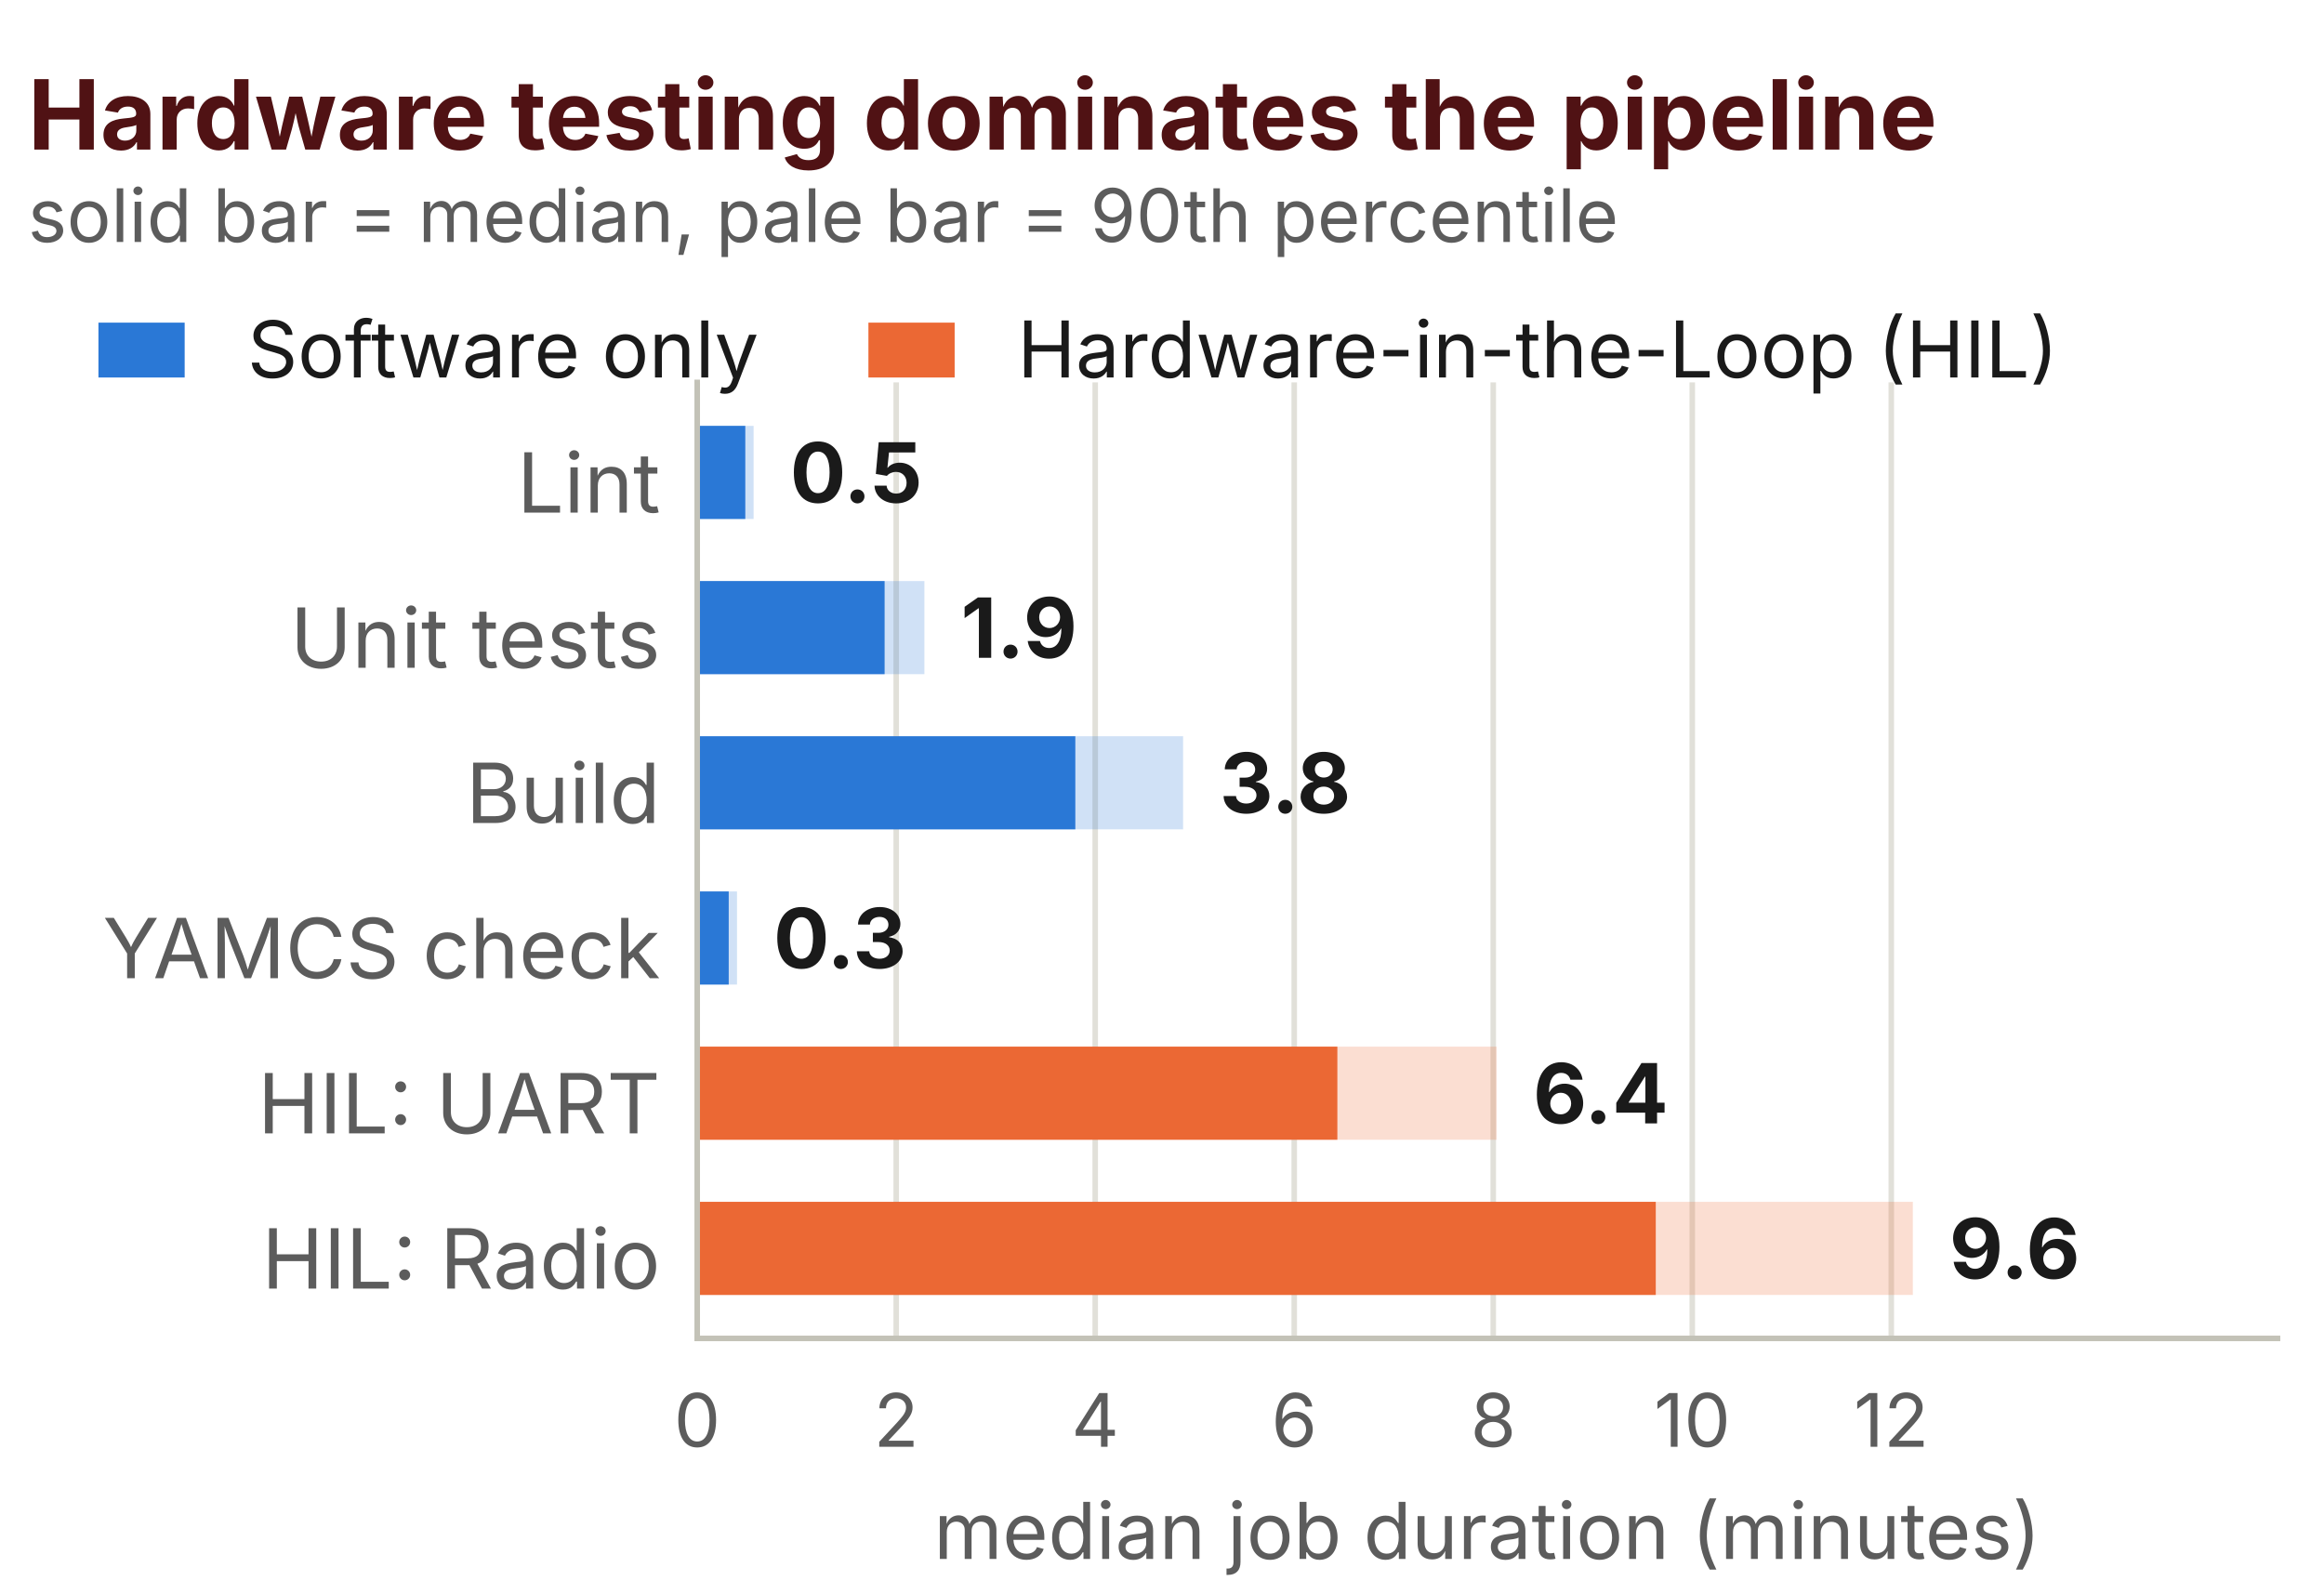
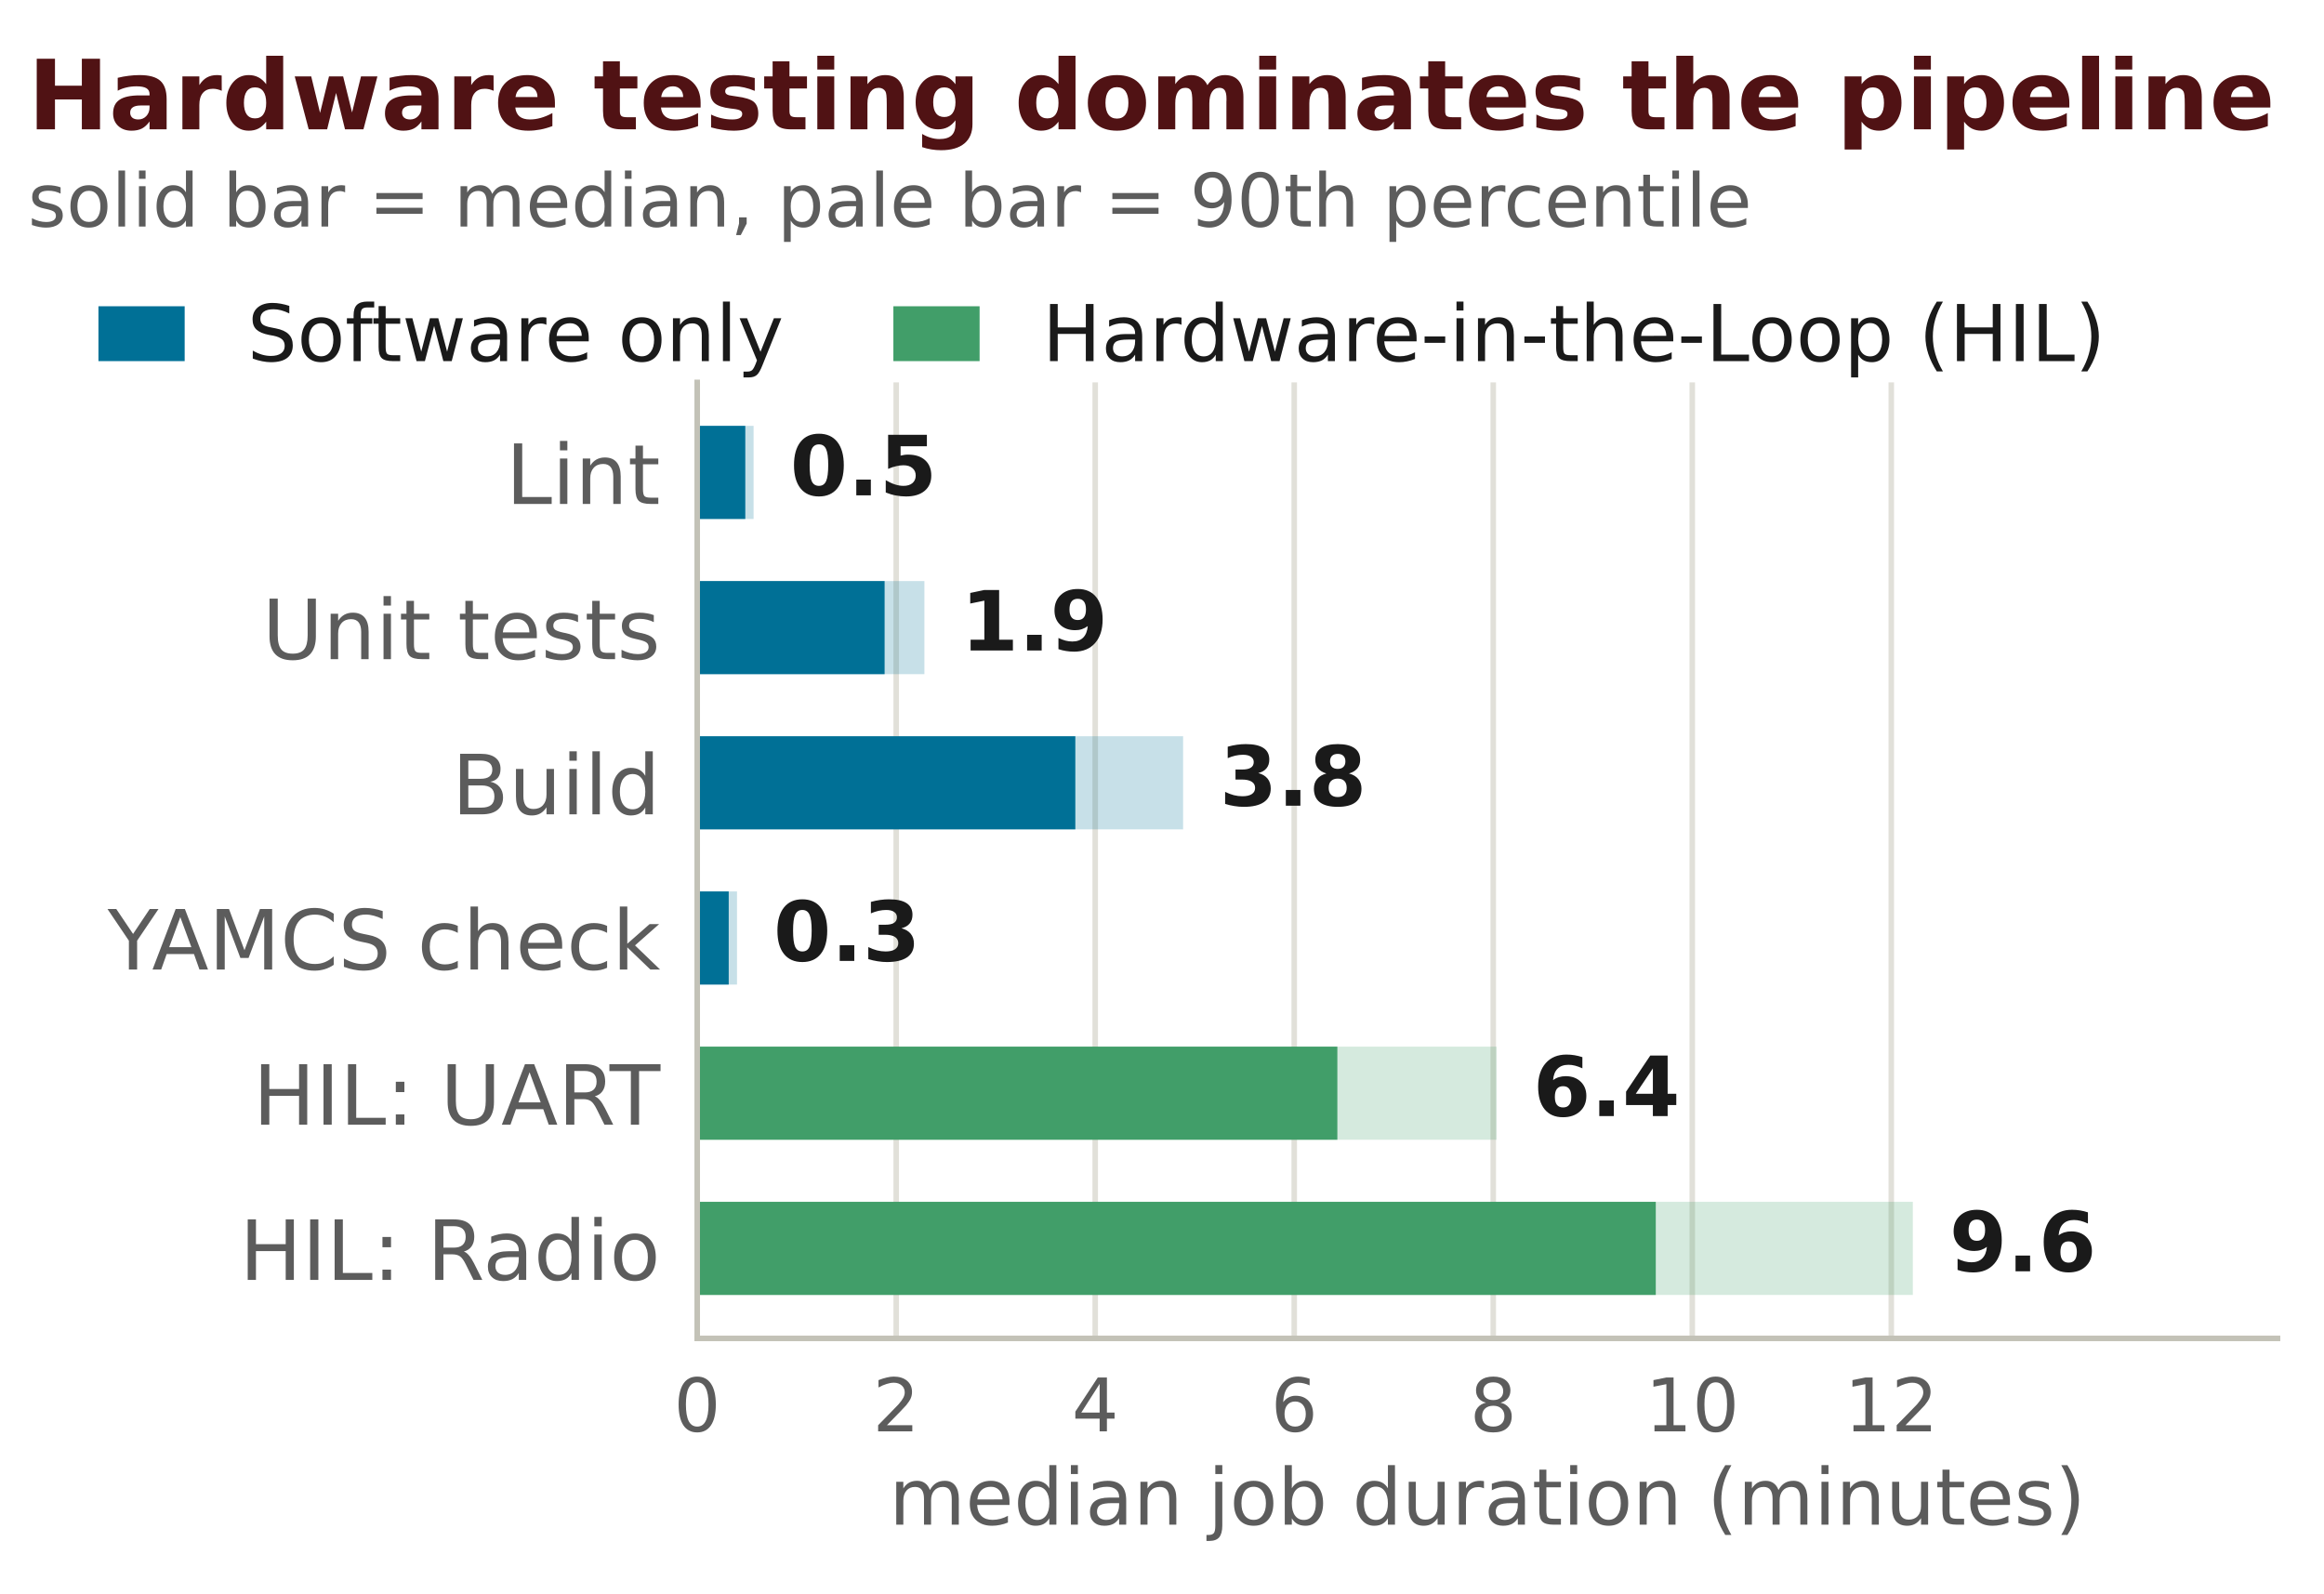
<svg xmlns="http://www.w3.org/2000/svg" width="504pt" height="345.6pt" viewBox="0 0 504 345.6" version="1.1">
  <defs>
    <style type="text/css">*{stroke-linejoin: round; stroke-linecap: butt}</style>
  </defs>
  <g id="figure_1">
    <g id="patch_1">
      <path d="M 0 345.6  L 504 345.6  L 504 0  L 0 0  L 0 345.6  z " style="fill: none" />
    </g>
    <g id="axes_1">
      <g id="patch_2">
        <path d="M 151.2 290.304  L 493.92 290.304  L 493.92 82.944  L 151.2 82.944  L 151.2 290.304  z " style="fill: none" />
      </g>
      <g id="matplotlib.axis_1">
        <g id="xtick_1">
          <g id="line2d_1">
-             <path d="M 151.2 290.304  L 151.2 82.944  " clip-path="url(#p5657104cd6)" style="fill: none; stroke: #e1e0d9; stroke-width: 1.2; stroke-linecap: square" />
+             <path d="M 151.2 290.304  L 151.2 82.944  " clip-path="url(#p3962606256)" style="fill: none; stroke: #e1e0d9; stroke-width: 1.2; stroke-linecap: square" />
          </g>
          <g id="line2d_2" />
          <g id="text_1">
-             <text style="font-size: 16px; font-family: 'Inter', 'Source Sans 3', 'Liberation Sans', 'DejaVu Sans', sans-serif; text-anchor: middle; fill: #5c5c5c" x="151.2" y="313.804" transform="rotate(-0 151.2 313.804)">0</text>
+             <text style="fill: #5c5c5c; font: 16px 'DejaVu Sans', sans-serif; text-anchor: middle" x="151.2" y="310.462" transform="rotate(-0 151.2 310.4615)">0</text>
          </g>
        </g>
        <g id="xtick_2">
          <g id="line2d_3">
-             <path d="M 194.359 290.304  L 194.359 82.944  " clip-path="url(#p5657104cd6)" style="fill: none; stroke: #e1e0d9; stroke-width: 1.2; stroke-linecap: square" />
+             <path d="M 194.359 290.304  L 194.359 82.944  " clip-path="url(#p3962606256)" style="fill: none; stroke: #e1e0d9; stroke-width: 1.2; stroke-linecap: square" />
          </g>
          <g id="line2d_4" />
          <g id="text_2">
-             <text style="font-size: 16px; font-family: 'Inter', 'Source Sans 3', 'Liberation Sans', 'DejaVu Sans', sans-serif; text-anchor: middle; fill: #5c5c5c" x="194.359" y="313.804" transform="rotate(-0 194.3592 313.804)">2</text>
+             <text style="fill: #5c5c5c; font: 16px 'DejaVu Sans', sans-serif; text-anchor: middle" x="194.359" y="310.462" transform="rotate(-0 194.3592 310.4615)">2</text>
          </g>
        </g>
        <g id="xtick_3">
          <g id="line2d_5">
-             <path d="M 237.518 290.304  L 237.518 82.944  " clip-path="url(#p5657104cd6)" style="fill: none; stroke: #e1e0d9; stroke-width: 1.2; stroke-linecap: square" />
+             <path d="M 237.518 290.304  L 237.518 82.944  " clip-path="url(#p3962606256)" style="fill: none; stroke: #e1e0d9; stroke-width: 1.2; stroke-linecap: square" />
          </g>
          <g id="line2d_6" />
          <g id="text_3">
-             <text style="font-size: 16px; font-family: 'Inter', 'Source Sans 3', 'Liberation Sans', 'DejaVu Sans', sans-serif; text-anchor: middle; fill: #5c5c5c" x="237.518" y="313.804" transform="rotate(-0 237.5184 313.804)">4</text>
+             <text style="fill: #5c5c5c; font: 16px 'DejaVu Sans', sans-serif; text-anchor: middle" x="237.518" y="310.462" transform="rotate(-0 237.5184 310.4615)">4</text>
          </g>
        </g>
        <g id="xtick_4">
          <g id="line2d_7">
-             <path d="M 280.678 290.304  L 280.678 82.944  " clip-path="url(#p5657104cd6)" style="fill: none; stroke: #e1e0d9; stroke-width: 1.2; stroke-linecap: square" />
+             <path d="M 280.678 290.304  L 280.678 82.944  " clip-path="url(#p3962606256)" style="fill: none; stroke: #e1e0d9; stroke-width: 1.2; stroke-linecap: square" />
          </g>
          <g id="line2d_8" />
          <g id="text_4">
-             <text style="font-size: 16px; font-family: 'Inter', 'Source Sans 3', 'Liberation Sans', 'DejaVu Sans', sans-serif; text-anchor: middle; fill: #5c5c5c" x="280.678" y="313.804" transform="rotate(-0 280.6776 313.804)">6</text>
+             <text style="fill: #5c5c5c; font: 16px 'DejaVu Sans', sans-serif; text-anchor: middle" x="280.678" y="310.462" transform="rotate(-0 280.6776 310.4615)">6</text>
          </g>
        </g>
        <g id="xtick_5">
          <g id="line2d_9">
-             <path d="M 323.837 290.304  L 323.837 82.944  " clip-path="url(#p5657104cd6)" style="fill: none; stroke: #e1e0d9; stroke-width: 1.2; stroke-linecap: square" />
+             <path d="M 323.837 290.304  L 323.837 82.944  " clip-path="url(#p3962606256)" style="fill: none; stroke: #e1e0d9; stroke-width: 1.2; stroke-linecap: square" />
          </g>
          <g id="line2d_10" />
          <g id="text_5">
-             <text style="font-size: 16px; font-family: 'Inter', 'Source Sans 3', 'Liberation Sans', 'DejaVu Sans', sans-serif; text-anchor: middle; fill: #5c5c5c" x="323.837" y="313.804" transform="rotate(-0 323.8368 313.804)">8</text>
+             <text style="fill: #5c5c5c; font: 16px 'DejaVu Sans', sans-serif; text-anchor: middle" x="323.837" y="310.462" transform="rotate(-0 323.8368 310.4615)">8</text>
          </g>
        </g>
        <g id="xtick_6">
          <g id="line2d_11">
-             <path d="M 366.996 290.304  L 366.996 82.944  " clip-path="url(#p5657104cd6)" style="fill: none; stroke: #e1e0d9; stroke-width: 1.2; stroke-linecap: square" />
+             <path d="M 366.996 290.304  L 366.996 82.944  " clip-path="url(#p3962606256)" style="fill: none; stroke: #e1e0d9; stroke-width: 1.2; stroke-linecap: square" />
          </g>
          <g id="line2d_12" />
          <g id="text_6">
-             <text style="font-size: 16px; font-family: 'Inter', 'Source Sans 3', 'Liberation Sans', 'DejaVu Sans', sans-serif; text-anchor: middle; fill: #5c5c5c" x="366.996" y="313.804" transform="rotate(-0 366.996 313.804)">10</text>
+             <text style="fill: #5c5c5c; font: 16px 'DejaVu Sans', sans-serif; text-anchor: middle" x="366.996" y="310.462" transform="rotate(-0 366.996 310.4615)">10</text>
          </g>
        </g>
        <g id="xtick_7">
          <g id="line2d_13">
-             <path d="M 410.155 290.304  L 410.155 82.944  " clip-path="url(#p5657104cd6)" style="fill: none; stroke: #e1e0d9; stroke-width: 1.2; stroke-linecap: square" />
+             <path d="M 410.155 290.304  L 410.155 82.944  " clip-path="url(#p3962606256)" style="fill: none; stroke: #e1e0d9; stroke-width: 1.2; stroke-linecap: square" />
          </g>
          <g id="line2d_14" />
          <g id="text_7">
-             <text style="font-size: 16px; font-family: 'Inter', 'Source Sans 3', 'Liberation Sans', 'DejaVu Sans', sans-serif; text-anchor: middle; fill: #5c5c5c" x="410.155" y="313.804" transform="rotate(-0 410.1552 313.804)">12</text>
+             <text style="fill: #5c5c5c; font: 16px 'DejaVu Sans', sans-serif; text-anchor: middle" x="410.155" y="310.462" transform="rotate(-0 410.1552 310.4615)">12</text>
          </g>
        </g>
        <g id="text_8">
-           <text style="font-size: 17px; font-family: 'Inter', 'Source Sans 3', 'Liberation Sans', 'DejaVu Sans', sans-serif; text-anchor: middle; fill: #5c5c5c" x="322.56" y="338.132" transform="rotate(-0 322.56 338.1321)">median job duration (minutes)</text>
+           <text style="fill: #5c5c5c; font: 17px 'DejaVu Sans', sans-serif; text-anchor: middle" x="322.56" y="330.706" transform="rotate(-0 322.56 330.7063)">median job duration (minutes)</text>
        </g>
      </g>
      <g id="matplotlib.axis_2">
        <g id="ytick_1">
          <g id="line2d_15" />
          <g id="text_9">
-             <text style="font-size: 18px; font-family: 'Inter', 'Source Sans 3', 'Liberation Sans', 'DejaVu Sans', sans-serif; text-anchor: end; fill: #5c5c5c" x="143.2" y="111.187" transform="rotate(-0 143.2 111.1869)">Lint</text>
+             <text style="fill: #5c5c5c; font: 18px 'DejaVu Sans', sans-serif; text-anchor: end" x="143.2" y="109.307" transform="rotate(-0 143.2 109.3067)">Lint</text>
          </g>
        </g>
        <g id="ytick_2">
          <g id="line2d_16" />
          <g id="text_10">
-             <text style="font-size: 18px; font-family: 'Inter', 'Source Sans 3', 'Liberation Sans', 'DejaVu Sans', sans-serif; text-anchor: end; fill: #5c5c5c" x="143.2" y="144.849" transform="rotate(-0 143.2 144.8492)">Unit tests</text>
+             <text style="fill: #5c5c5c; font: 18px 'DejaVu Sans', sans-serif; text-anchor: end" x="143.2" y="142.969" transform="rotate(-0 143.2 142.9691)">Unit tests</text>
          </g>
        </g>
        <g id="ytick_3">
          <g id="line2d_17" />
          <g id="text_11">
-             <text style="font-size: 18px; font-family: 'Inter', 'Source Sans 3', 'Liberation Sans', 'DejaVu Sans', sans-serif; text-anchor: end; fill: #5c5c5c" x="143.2" y="178.512" transform="rotate(-0 143.2 178.5116)">Build</text>
+             <text style="fill: #5c5c5c; font: 18px 'DejaVu Sans', sans-serif; text-anchor: end" x="143.2" y="176.631" transform="rotate(-0 143.2 176.6314)">Build</text>
          </g>
        </g>
        <g id="ytick_4">
          <g id="line2d_18" />
          <g id="text_12">
-             <text style="font-size: 18px; font-family: 'Inter', 'Source Sans 3', 'Liberation Sans', 'DejaVu Sans', sans-serif; text-anchor: end; fill: #5c5c5c" x="143.2" y="212.174" transform="rotate(-0 143.2 212.1739)">YAMCS check</text>
+             <text style="fill: #5c5c5c; font: 18px 'DejaVu Sans', sans-serif; text-anchor: end" x="143.2" y="210.294" transform="rotate(-0 143.2 210.2938)">YAMCS check</text>
          </g>
        </g>
        <g id="ytick_5">
          <g id="line2d_19" />
          <g id="text_13">
-             <text style="font-size: 18px; font-family: 'Inter', 'Source Sans 3', 'Liberation Sans', 'DejaVu Sans', sans-serif; text-anchor: end; fill: #5c5c5c" x="143.2" y="245.836" transform="rotate(-0 143.2 245.8363)">HIL: UART</text>
+             <text style="fill: #5c5c5c; font: 18px 'DejaVu Sans', sans-serif; text-anchor: end" x="143.2" y="243.956" transform="rotate(-0 143.2 243.9561)">HIL: UART</text>
          </g>
        </g>
        <g id="ytick_6">
          <g id="line2d_20" />
          <g id="text_14">
-             <text style="font-size: 18px; font-family: 'Inter', 'Source Sans 3', 'Liberation Sans', 'DejaVu Sans', sans-serif; text-anchor: end; fill: #5c5c5c" x="143.2" y="279.499" transform="rotate(-0 143.2 279.4986)">HIL: Radio</text>
+             <text style="fill: #5c5c5c; font: 18px 'DejaVu Sans', sans-serif; text-anchor: end" x="143.2" y="277.618" transform="rotate(-0 143.2 277.6184)">HIL: Radio</text>
          </g>
        </g>
      </g>
      <g id="patch_3">
-         <path d="M 151.2 92.369  L 163.428 92.369  L 163.428 112.567  L 151.2 112.567  z " clip-path="url(#p5657104cd6)" style="fill: #2a78d6; opacity: 0.22" />
+         <path d="M 151.2 92.369  L 163.428 92.369  L 163.428 112.567  L 151.2 112.567  z " clip-path="url(#p3962606256)" style="fill: #007096; opacity: 0.22" />
      </g>
      <g id="patch_4">
-         <path d="M 151.2 126.032  L 200.473 126.032  L 200.473 146.229  L 151.2 146.229  z " clip-path="url(#p5657104cd6)" style="fill: #2a78d6; opacity: 0.22" />
+         <path d="M 151.2 126.032  L 200.473 126.032  L 200.473 146.229  L 151.2 146.229  z " clip-path="url(#p3962606256)" style="fill: #007096; opacity: 0.22" />
      </g>
      <g id="patch_5">
-         <path d="M 151.2 159.694  L 256.58 159.694  L 256.58 179.892  L 151.2 179.892  z " clip-path="url(#p5657104cd6)" style="fill: #2a78d6; opacity: 0.22" />
+         <path d="M 151.2 159.694  L 256.58 159.694  L 256.58 179.892  L 151.2 179.892  z " clip-path="url(#p3962606256)" style="fill: #007096; opacity: 0.22" />
      </g>
      <g id="patch_6">
-         <path d="M 151.2 193.356  L 159.832 193.356  L 159.832 213.554  L 151.2 213.554  z " clip-path="url(#p5657104cd6)" style="fill: #2a78d6; opacity: 0.22" />
+         <path d="M 151.2 193.356  L 159.832 193.356  L 159.832 213.554  L 151.2 213.554  z " clip-path="url(#p3962606256)" style="fill: #007096; opacity: 0.22" />
      </g>
      <g id="patch_7">
-         <path d="M 151.2 227.019  L 324.556 227.019  L 324.556 247.216  L 151.2 247.216  z " clip-path="url(#p5657104cd6)" style="fill: #eb6834; opacity: 0.22" />
+         <path d="M 151.2 227.019  L 324.556 227.019  L 324.556 247.216  L 151.2 247.216  z " clip-path="url(#p3962606256)" style="fill: #419e69; opacity: 0.22" />
      </g>
      <g id="patch_8">
-         <path d="M 151.2 260.681  L 414.831 260.681  L 414.831 280.879  L 151.2 280.879  z " clip-path="url(#p5657104cd6)" style="fill: #eb6834; opacity: 0.22" />
+         <path d="M 151.2 260.681  L 414.831 260.681  L 414.831 280.879  L 151.2 280.879  z " clip-path="url(#p3962606256)" style="fill: #419e69; opacity: 0.22" />
      </g>
      <g id="patch_9">
-         <path d="M 151.2 92.369  L 161.63 92.369  L 161.63 112.567  L 151.2 112.567  z " clip-path="url(#p5657104cd6)" style="fill: #2a78d6" />
+         <path d="M 151.2 92.369  L 161.63 92.369  L 161.63 112.567  L 151.2 112.567  z " clip-path="url(#p3962606256)" style="fill: #007096" />
      </g>
      <g id="patch_10">
-         <path d="M 151.2 126.032  L 191.842 126.032  L 191.842 146.229  L 151.2 146.229  z " clip-path="url(#p5657104cd6)" style="fill: #2a78d6" />
+         <path d="M 151.2 126.032  L 191.842 126.032  L 191.842 146.229  L 151.2 146.229  z " clip-path="url(#p3962606256)" style="fill: #007096" />
      </g>
      <g id="patch_11">
-         <path d="M 151.2 159.694  L 233.202 159.694  L 233.202 179.892  L 151.2 179.892  z " clip-path="url(#p5657104cd6)" style="fill: #2a78d6" />
+         <path d="M 151.2 159.694  L 233.202 159.694  L 233.202 179.892  L 151.2 179.892  z " clip-path="url(#p3962606256)" style="fill: #007096" />
      </g>
      <g id="patch_12">
-         <path d="M 151.2 193.356  L 158.034 193.356  L 158.034 213.554  L 151.2 213.554  z " clip-path="url(#p5657104cd6)" style="fill: #2a78d6" />
+         <path d="M 151.2 193.356  L 158.034 193.356  L 158.034 213.554  L 151.2 213.554  z " clip-path="url(#p3962606256)" style="fill: #007096" />
      </g>
      <g id="patch_13">
-         <path d="M 151.2 227.019  L 290.029 227.019  L 290.029 247.216  L 151.2 247.216  z " clip-path="url(#p5657104cd6)" style="fill: #eb6834" />
+         <path d="M 151.2 227.019  L 290.029 227.019  L 290.029 247.216  L 151.2 247.216  z " clip-path="url(#p3962606256)" style="fill: #419e69" />
      </g>
      <g id="patch_14">
-         <path d="M 151.2 260.681  L 359.083 260.681  L 359.083 280.879  L 151.2 280.879  z " clip-path="url(#p5657104cd6)" style="fill: #eb6834" />
+         <path d="M 151.2 260.681  L 359.083 260.681  L 359.083 280.879  L 151.2 280.879  z " clip-path="url(#p3962606256)" style="fill: #419e69" />
      </g>
      <g id="patch_15">
        <path d="M 151.2 290.304  L 151.2 82.944  " style="fill: none; stroke: #c3c2b7; stroke-width: 1.2; stroke-linejoin: miter; stroke-linecap: square" />
      </g>
      <g id="patch_16">
        <path d="M 151.2 290.304  L 493.92 290.304  " style="fill: none; stroke: #c3c2b7; stroke-width: 1.2; stroke-linejoin: miter; stroke-linecap: square" />
      </g>
      <g id="text_15">
-         <text style="font-weight: 700; font-size: 18px; font-family: 'Inter', 'Source Sans 3', 'Liberation Sans', 'DejaVu Sans', sans-serif; text-anchor: start; fill: #1a1a1a" x="171.337" y="109.016" transform="rotate(-0 171.3374 109.016)">0.5</text>
+         <text style="fill: #1a1a1a; font: 700 18px 'DejaVu Sans', sans-serif; text-anchor: start" x="171.337" y="107.435" transform="rotate(-0 171.3374 107.435)">0.5</text>
      </g>
      <g id="text_16">
-         <text style="font-weight: 700; font-size: 18px; font-family: 'Inter', 'Source Sans 3', 'Liberation Sans', 'DejaVu Sans', sans-serif; text-anchor: start; fill: #1a1a1a" x="208.382" y="142.678" transform="rotate(-0 208.3823 142.6783)">1.9</text>
+         <text style="fill: #1a1a1a; font: 700 18px 'DejaVu Sans', sans-serif; text-anchor: start" x="208.382" y="141.097" transform="rotate(-0 208.3823 141.0974)">1.9</text>
      </g>
      <g id="text_17">
-         <text style="font-weight: 700; font-size: 18px; font-family: 'Inter', 'Source Sans 3', 'Liberation Sans', 'DejaVu Sans', sans-serif; text-anchor: start; fill: #1a1a1a" x="264.489" y="176.341" transform="rotate(-0 264.4893 176.3407)">3.8</text>
+         <text style="fill: #1a1a1a; font: 700 18px 'DejaVu Sans', sans-serif; text-anchor: start" x="264.489" y="174.76" transform="rotate(-0 264.4893 174.7597)">3.8</text>
      </g>
      <g id="text_18">
-         <text style="font-weight: 700; font-size: 18px; font-family: 'Inter', 'Source Sans 3', 'Liberation Sans', 'DejaVu Sans', sans-serif; text-anchor: start; fill: #1a1a1a" x="167.741" y="210.003" transform="rotate(-0 167.7408 210.003)">0.3</text>
+         <text style="fill: #1a1a1a; font: 700 18px 'DejaVu Sans', sans-serif; text-anchor: start" x="167.741" y="208.422" transform="rotate(-0 167.7408 208.422)">0.3</text>
      </g>
      <g id="text_19">
-         <text style="font-weight: 700; font-size: 18px; font-family: 'Inter', 'Source Sans 3', 'Liberation Sans', 'DejaVu Sans', sans-serif; text-anchor: start; fill: #1a1a1a" x="332.465" y="243.665" transform="rotate(-0 332.465 243.6654)">6.4</text>
+         <text style="fill: #1a1a1a; font: 700 18px 'DejaVu Sans', sans-serif; text-anchor: start" x="332.465" y="242.084" transform="rotate(-0 332.465 242.0844)">6.4</text>
      </g>
      <g id="text_20">
-         <text style="font-weight: 700; font-size: 18px; font-family: 'Inter', 'Source Sans 3', 'Liberation Sans', 'DejaVu Sans', sans-serif; text-anchor: start; fill: #1a1a1a" x="422.74" y="277.328" transform="rotate(-0 422.7397 277.3277)">9.6</text>
+         <text style="fill: #1a1a1a; font: 700 18px 'DejaVu Sans', sans-serif; text-anchor: start" x="422.74" y="275.747" transform="rotate(-0 422.7397 275.7467)">9.6</text>
      </g>
    </g>
    <g id="text_21">
-       <text style="font-weight: 700; font-size: 21px; font-family: 'Inter', 'Source Sans 3', 'Liberation Sans', 'DejaVu Sans', sans-serif; text-anchor: start; fill: #501214" x="6.048" y="32.44" transform="rotate(-0 6.048 32.43975)">Hardware testing dominates the pipeline</text>
+       <text style="fill: #501214; font: 700 21px 'DejaVu Sans', sans-serif; text-anchor: start" x="6.048" y="28.053" transform="rotate(-0 6.048 28.05272)">Hardware testing dominates the pipeline</text>
    </g>
    <g id="text_22">
-       <text style="font-size: 16px; font-family: 'Inter', 'Source Sans 3', 'Liberation Sans', 'DejaVu Sans', sans-serif; text-anchor: start; fill: #5c5c5c" x="6.048" y="52.479" transform="rotate(-0 6.048 52.4792)">solid bar = median, pale bar = 90th percentile</text>
+       <text style="fill: #5c5c5c; font: 16px 'DejaVu Sans', sans-serif; text-anchor: start" x="6.048" y="49.137" transform="rotate(-0 6.048 49.1367)">solid bar = median, pale bar = 90th percentile</text>
    </g>
    <g id="legend_1">
      <g id="patch_17">
-         <path d="M 21.348 81.881  L 40.048 81.881  L 40.048 69.981  L 21.348 69.981  z " style="fill: #2a78d6" />
+         <path d="M 21.348 78.329  L 40.048 78.329  L 40.048 66.429  L 21.348 66.429  z " style="fill: #007096" />
      </g>
      <g id="text_23">
-         <text style="font-size: 17px; font-family: 'Inter', 'Source Sans 3', 'Liberation Sans', 'DejaVu Sans', sans-serif; text-anchor: start; fill: #1a1a1a" x="53.648" y="81.881" transform="rotate(-0 53.648 81.88075)">Software only</text>
+         <text style="fill: #1a1a1a; font: 17px 'DejaVu Sans', sans-serif; text-anchor: start" x="53.648" y="78.329" transform="rotate(-0 53.648 78.32934)">Software only</text>
      </g>
      <g id="patch_18">
-         <path d="M 188.333 81.881  L 207.033 81.881  L 207.033 69.981  L 188.333 69.981  z " style="fill: #eb6834" />
+         <path d="M 193.744 78.329  L 212.444 78.329  L 212.444 66.429  L 193.744 66.429  z " style="fill: #419e69" />
      </g>
      <g id="text_24">
-         <text style="font-size: 17px; font-family: 'Inter', 'Source Sans 3', 'Liberation Sans', 'DejaVu Sans', sans-serif; text-anchor: start; fill: #1a1a1a" x="220.633" y="81.881" transform="rotate(-0 220.6332 81.88075)">Hardware-in-the-Loop (HIL)</text>
+         <text style="fill: #1a1a1a; font: 17px 'DejaVu Sans', sans-serif; text-anchor: start" x="226.044" y="78.329" transform="rotate(-0 226.0439 78.32934)">Hardware-in-the-Loop (HIL)</text>
      </g>
    </g>
  </g>
  <defs>
-     <clipPath id="p5657104cd6">
+     <clipPath id="p3962606256">
      <rect x="151.2" y="82.944" width="342.72" height="207.36" />
    </clipPath>
  </defs>
</svg>
